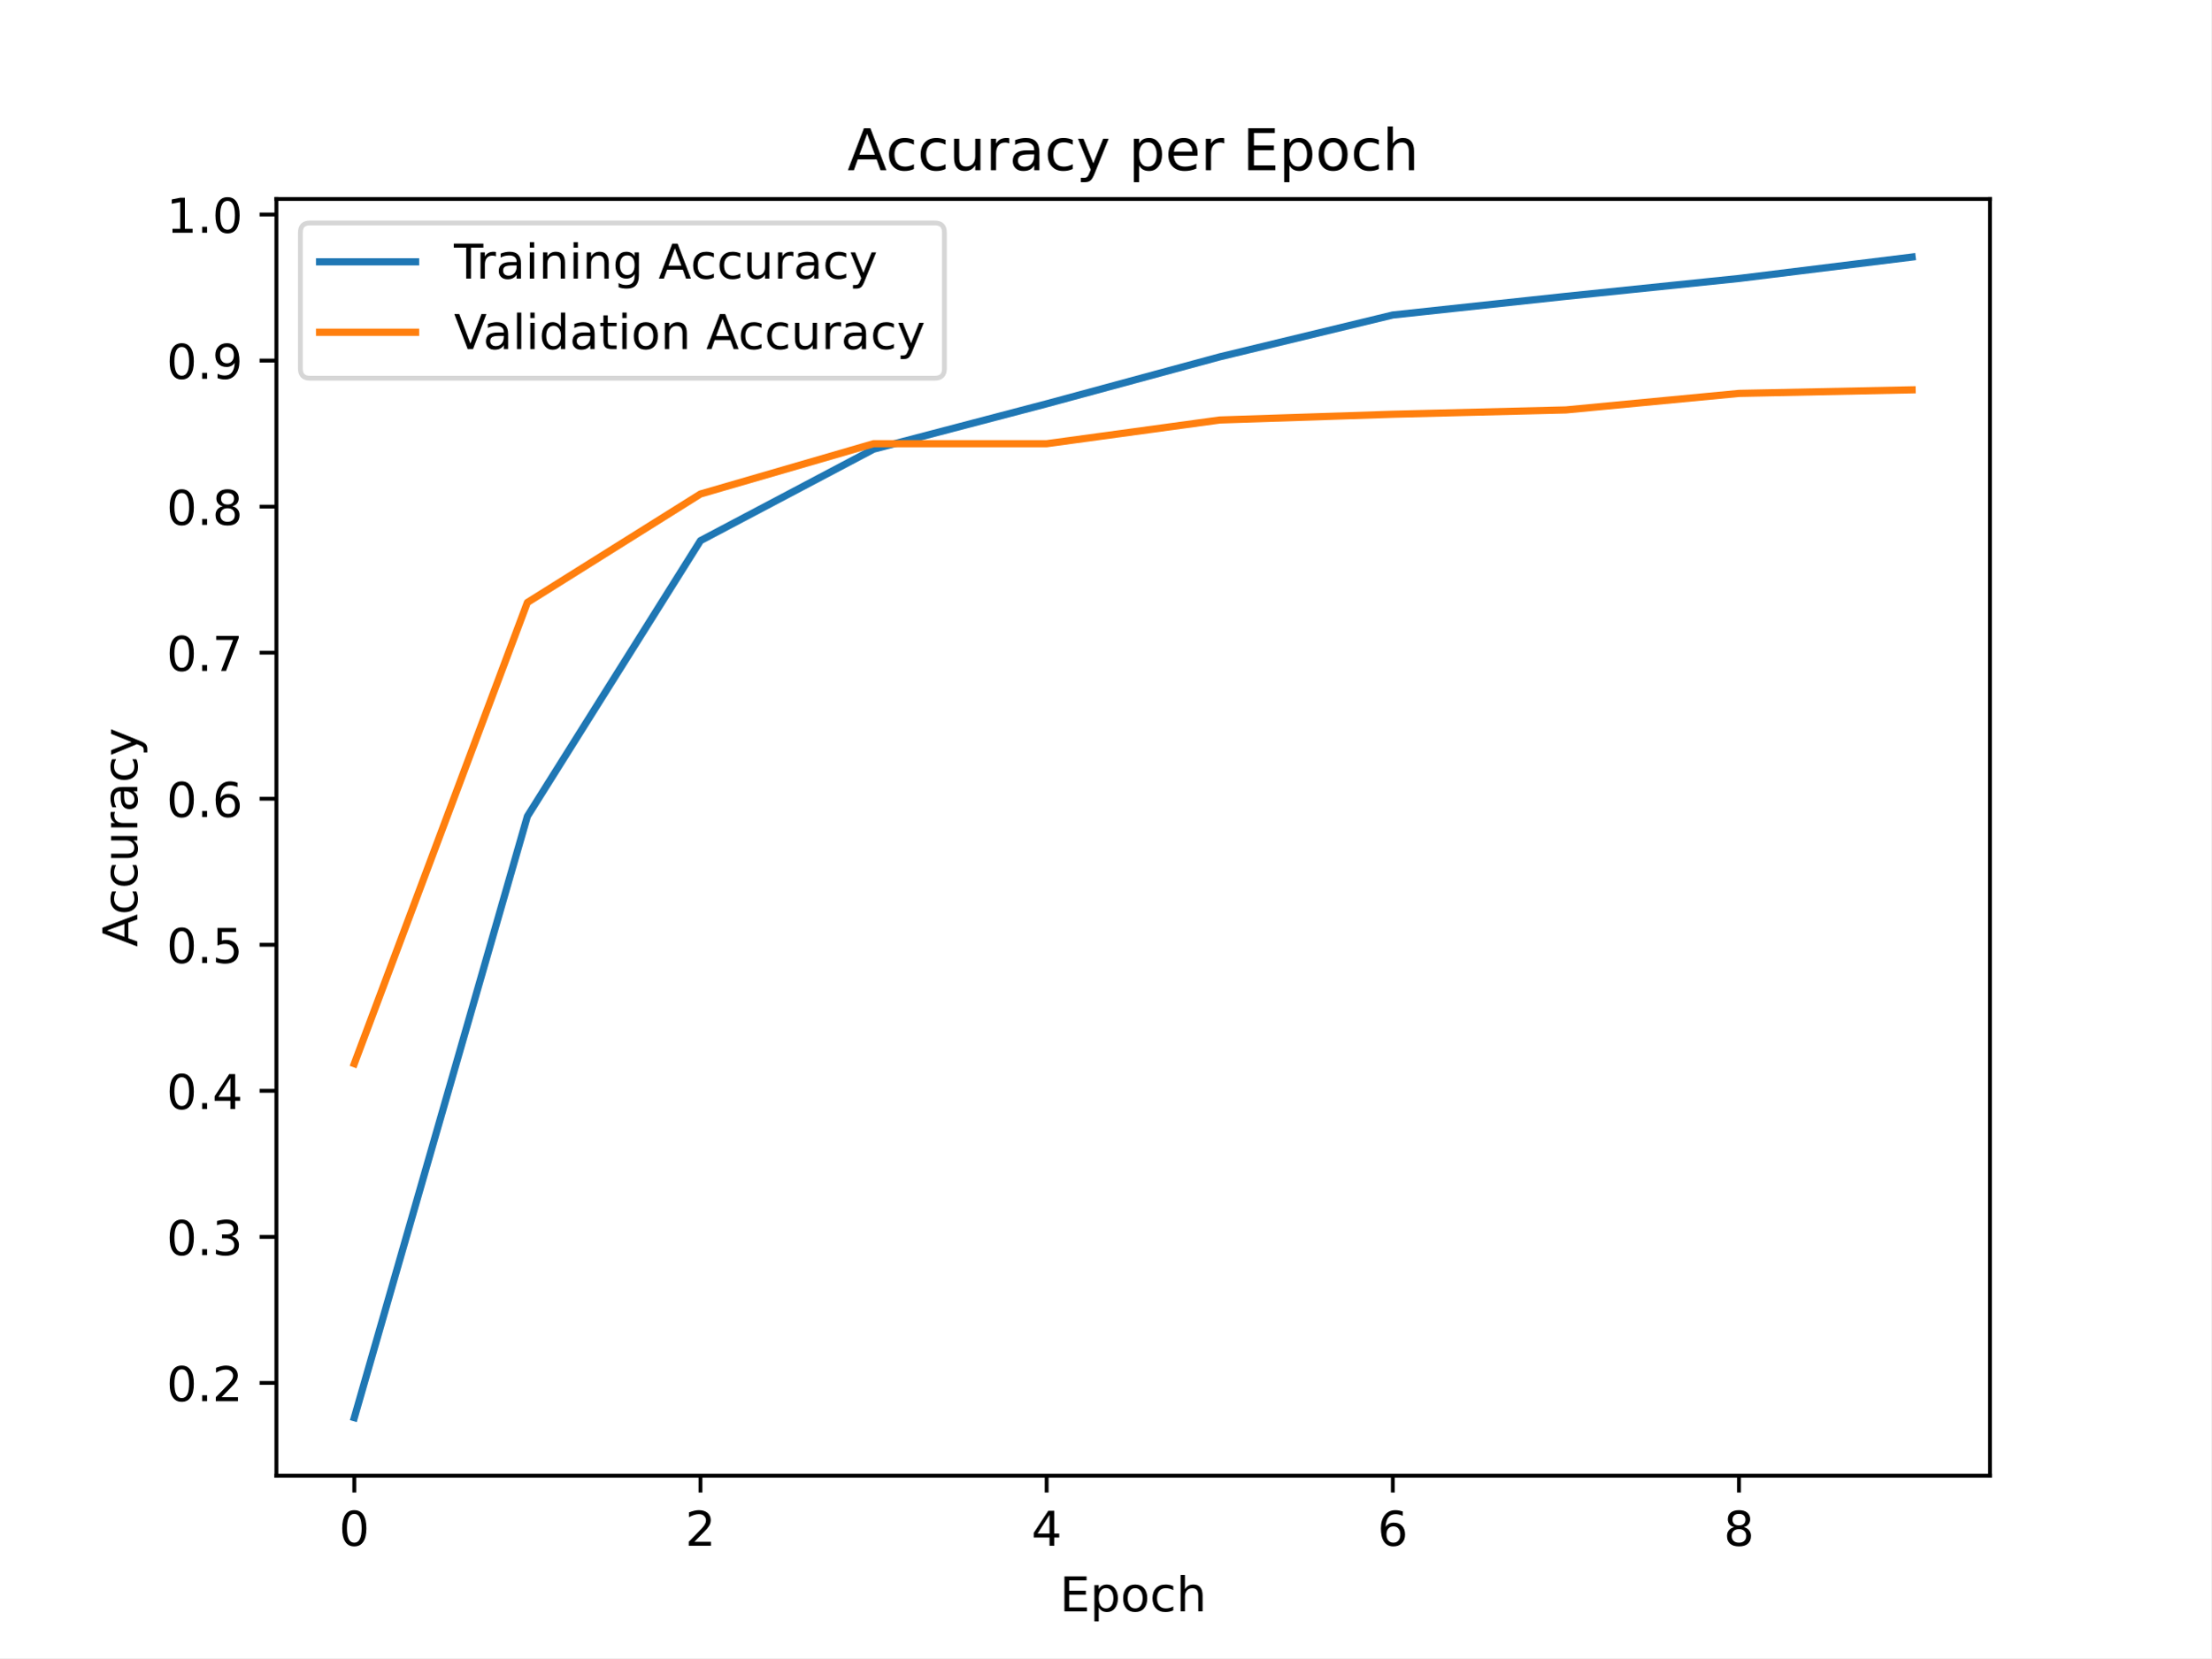
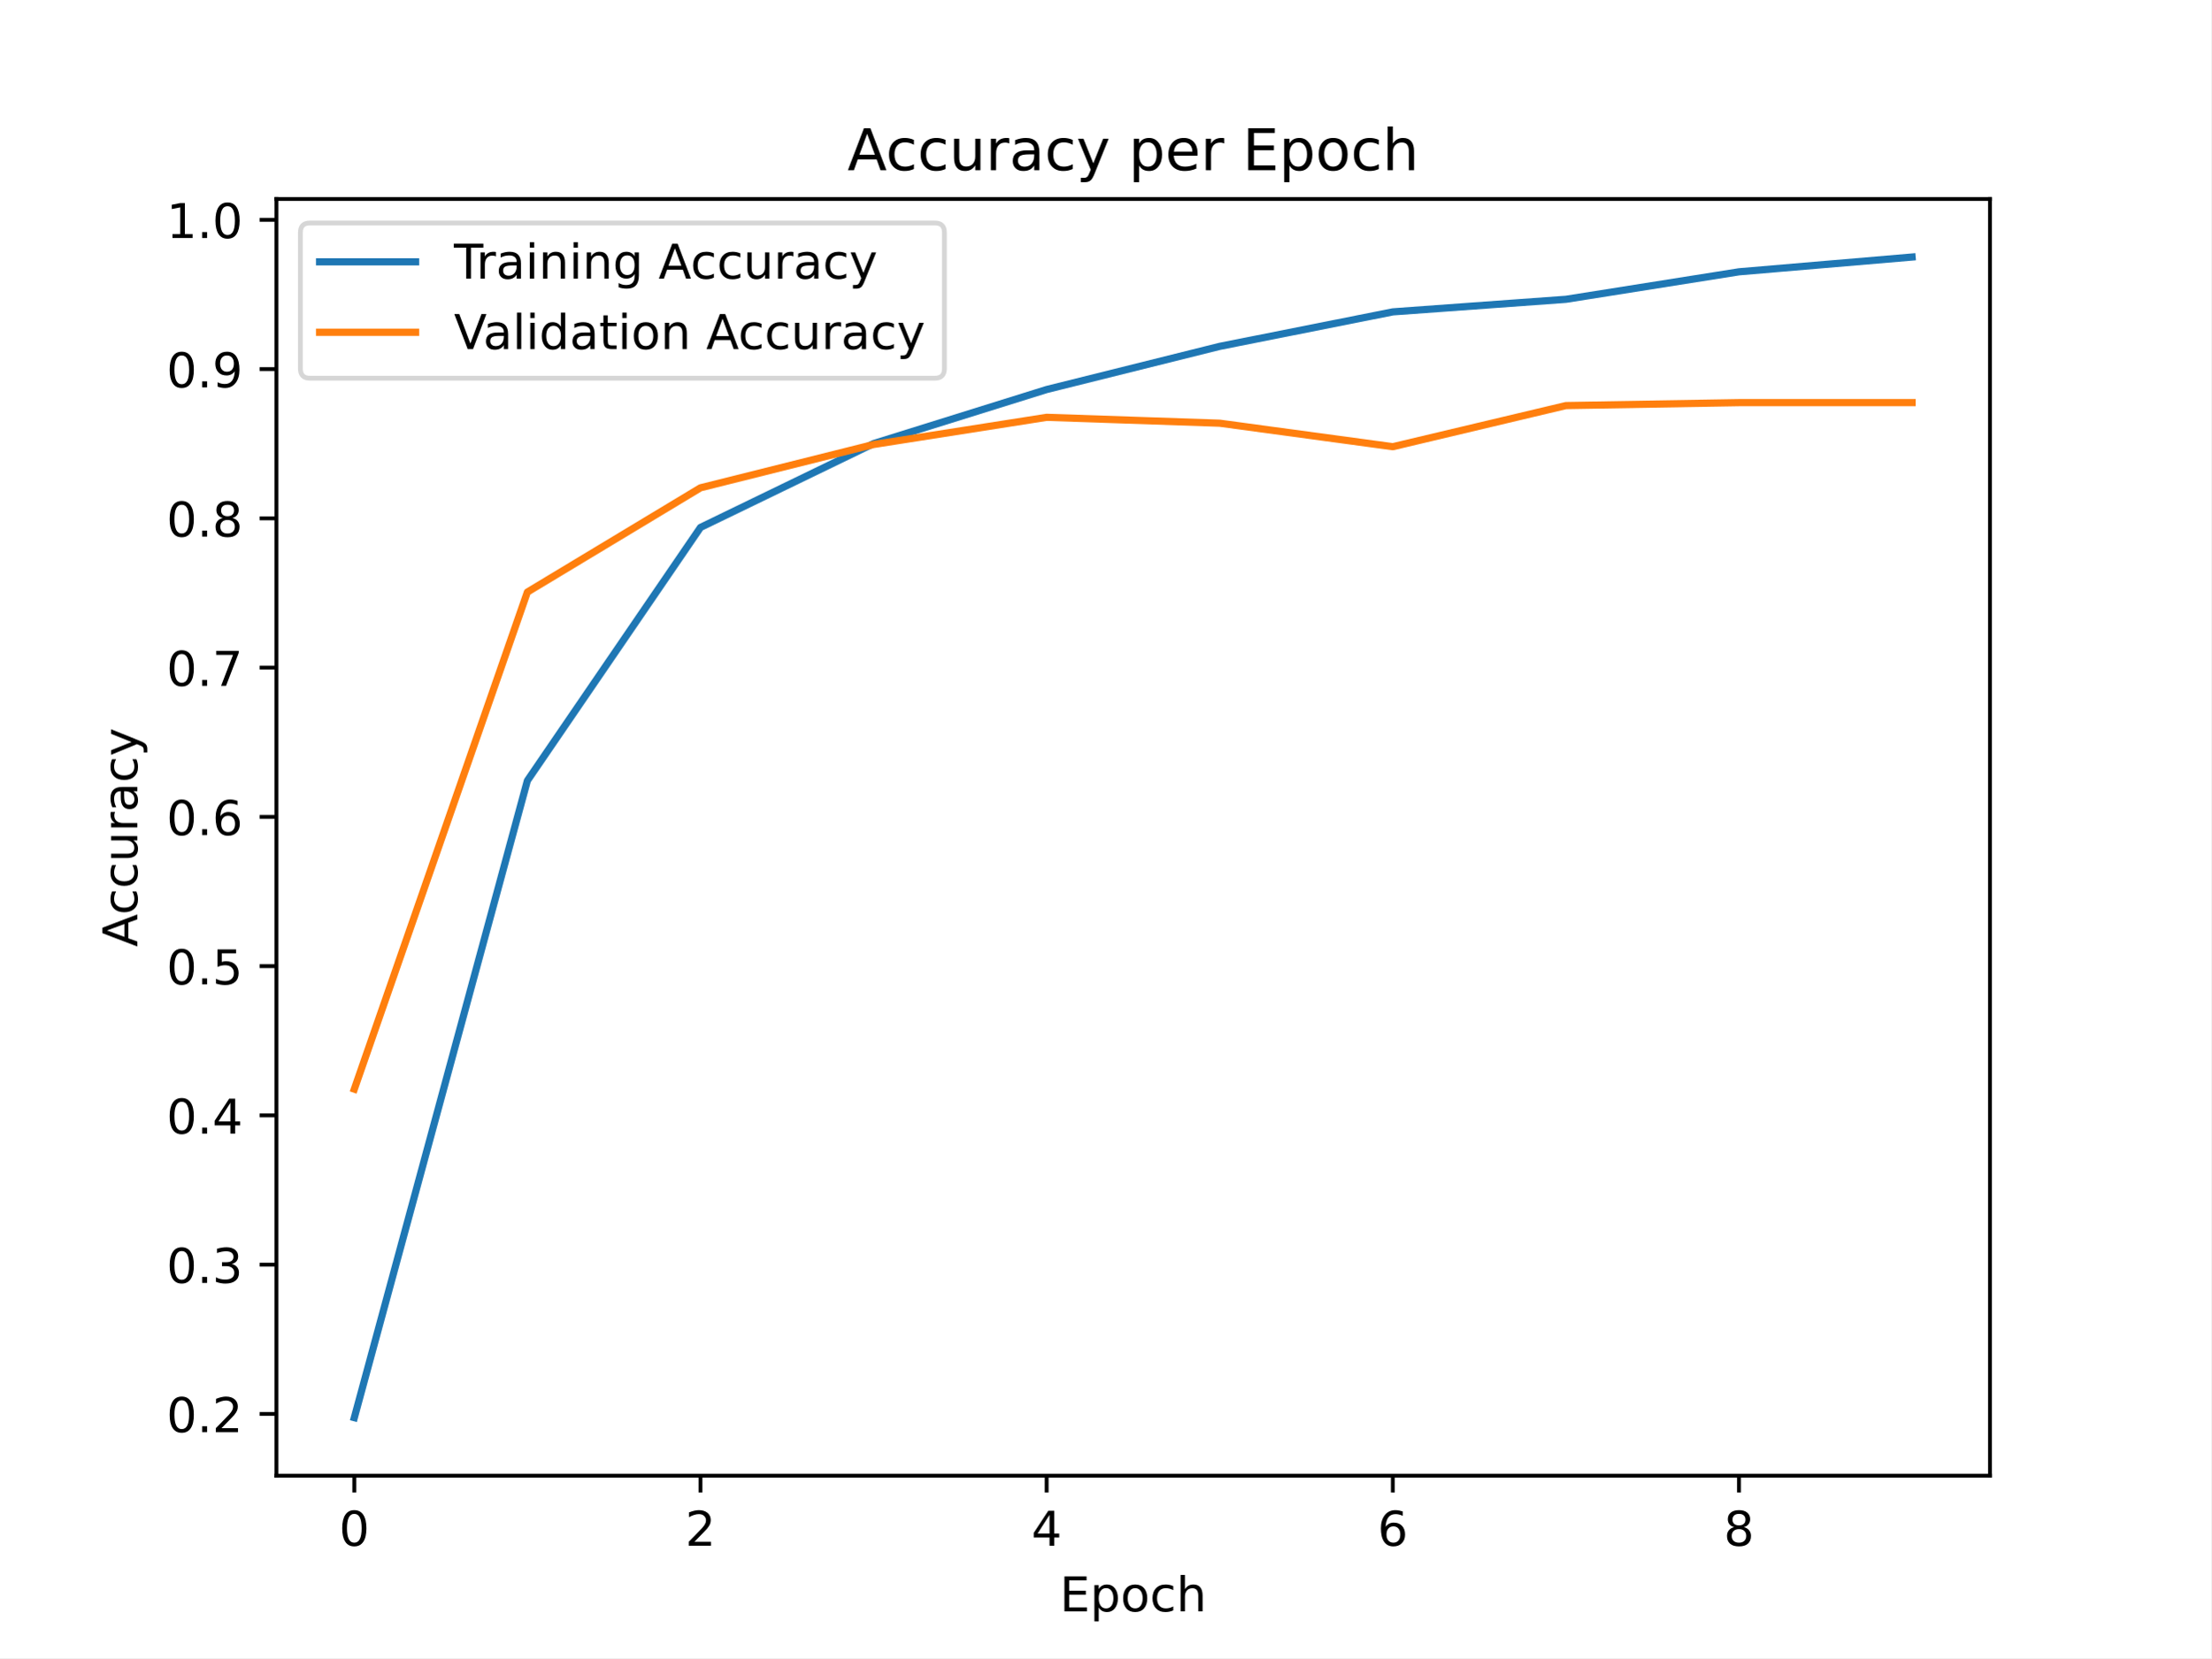
<svg xmlns="http://www.w3.org/2000/svg" xmlns:xlink="http://www.w3.org/1999/xlink" width="460.8pt" height="345.6pt" viewBox="0 0 460.8 345.6" version="1.1">
  <defs>
    <style type="text/css">*{stroke-linejoin: round; stroke-linecap: butt}</style>
  </defs>
  <g id="figure_1">
    <g id="patch_1">
      <path d="M 0 345.6  L 460.8 345.6  L 460.8 0  L 0 0  z " style="fill: #ffffff" />
    </g>
    <g id="axes_1">
      <g id="patch_2">
        <path d="M 57.6 307.584  L 414.72 307.584  L 414.72 41.472  L 57.6 41.472  z " style="fill: #ffffff" />
      </g>
      <g id="matplotlib.axis_1">
        <g id="xtick_1">
          <g id="line2d_1">
            <defs>
-               <path id="md240726497" d="M 0 0  L 0 3.5  " style="stroke: #000000; stroke-width: 0.8" />
-             </defs>
-             <g>
-               <use xlink:href="#md240726497" x="73.833" y="307.584" style="stroke: #000000; stroke-width: 0.8" />
+               <path id="ma159aab14b" d="M 0 0  L 0 3.5  " style="stroke: #000000; stroke-width: 0.8" />
+             </defs>
+             <g>
+               <use xlink:href="#ma159aab14b" x="73.833" y="307.584" style="stroke: #000000; stroke-width: 0.8" />
            </g>
          </g>
          <g id="text_1">
            <g transform="translate(70.65148 322.1824) scale(0.1 -0.1)">
              <defs>
                <path id="DejaVuSans-30" d="M 2034 4250  Q 1547 4250 1301 3770  Q 1056 3291 1056 2328  Q 1056 1369 1301 889  Q 1547 409 2034 409  Q 2525 409 2770 889  Q 3016 1369 3016 2328  Q 3016 3291 2770 3770  Q 2525 4250 2034 4250  z M 2034 4750  Q 2819 4750 3233 4129  Q 3647 3509 3647 2328  Q 3647 1150 3233 529  Q 2819 -91 2034 -91  Q 1250 -91 836 529  Q 422 1150 422 2328  Q 422 3509 836 4129  Q 1250 4750 2034 4750  z " transform="scale(0.015625)" />
              </defs>
              <use xlink:href="#DejaVuSans-30" />
            </g>
          </g>
        </g>
        <g id="xtick_2">
          <g id="line2d_2">
            <g>
-               <use xlink:href="#md240726497" x="145.978" y="307.584" style="stroke: #000000; stroke-width: 0.8" />
+               <use xlink:href="#ma159aab14b" x="145.978" y="307.584" style="stroke: #000000; stroke-width: 0.8" />
            </g>
          </g>
          <g id="text_2">
            <g transform="translate(142.7969 322.1824) scale(0.1 -0.1)">
              <defs>
                <path id="DejaVuSans-32" d="M 1228 531  L 3431 531  L 3431 0  L 469 0  L 469 531  Q 828 903 1448 1529  Q 2069 2156 2228 2338  Q 2531 2678 2651 2914  Q 2772 3150 2772 3378  Q 2772 3750 2511 3984  Q 2250 4219 1831 4219  Q 1534 4219 1204 4116  Q 875 4013 500 3803  L 500 4441  Q 881 4594 1212 4672  Q 1544 4750 1819 4750  Q 2544 4750 2975 4387  Q 3406 4025 3406 3419  Q 3406 3131 3298 2873  Q 3191 2616 2906 2266  Q 2828 2175 2409 1742  Q 1991 1309 1228 531  z " transform="scale(0.015625)" />
              </defs>
              <use xlink:href="#DejaVuSans-32" />
            </g>
          </g>
        </g>
        <g id="xtick_3">
          <g id="line2d_3">
            <g>
-               <use xlink:href="#md240726497" x="218.124" y="307.584" style="stroke: #000000; stroke-width: 0.8" />
+               <use xlink:href="#ma159aab14b" x="218.124" y="307.584" style="stroke: #000000; stroke-width: 0.8" />
            </g>
          </g>
          <g id="text_3">
            <g transform="translate(214.9424 322.1824) scale(0.1 -0.1)">
              <defs>
                <path id="DejaVuSans-34" d="M 2419 4116  L 825 1625  L 2419 1625  L 2419 4116  z M 2253 4666  L 3047 4666  L 3047 1625  L 3713 1625  L 3713 1100  L 3047 1100  L 3047 0  L 2419 0  L 2419 1100  L 313 1100  L 313 1709  L 2253 4666  z " transform="scale(0.015625)" />
              </defs>
              <use xlink:href="#DejaVuSans-34" />
            </g>
          </g>
        </g>
        <g id="xtick_4">
          <g id="line2d_4">
            <g>
-               <use xlink:href="#md240726497" x="290.269" y="307.584" style="stroke: #000000; stroke-width: 0.8" />
+               <use xlink:href="#ma159aab14b" x="290.269" y="307.584" style="stroke: #000000; stroke-width: 0.8" />
            </g>
          </g>
          <g id="text_4">
            <g transform="translate(287.0878 322.1824) scale(0.1 -0.1)">
              <defs>
                <path id="DejaVuSans-36" d="M 2113 2584  Q 1688 2584 1439 2293  Q 1191 2003 1191 1497  Q 1191 994 1439 701  Q 1688 409 2113 409  Q 2538 409 2786 701  Q 3034 994 3034 1497  Q 3034 2003 2786 2293  Q 2538 2584 2113 2584  z M 3366 4563  L 3366 3988  Q 3128 4100 2886 4159  Q 2644 4219 2406 4219  Q 1781 4219 1451 3797  Q 1122 3375 1075 2522  Q 1259 2794 1537 2939  Q 1816 3084 2150 3084  Q 2853 3084 3261 2657  Q 3669 2231 3669 1497  Q 3669 778 3244 343  Q 2819 -91 2113 -91  Q 1303 -91 875 529  Q 447 1150 447 2328  Q 447 3434 972 4092  Q 1497 4750 2381 4750  Q 2619 4750 2861 4703  Q 3103 4656 3366 4563  z " transform="scale(0.015625)" />
              </defs>
              <use xlink:href="#DejaVuSans-36" />
            </g>
          </g>
        </g>
        <g id="xtick_5">
          <g id="line2d_5">
            <g>
-               <use xlink:href="#md240726497" x="362.415" y="307.584" style="stroke: #000000; stroke-width: 0.8" />
+               <use xlink:href="#ma159aab14b" x="362.415" y="307.584" style="stroke: #000000; stroke-width: 0.8" />
            </g>
          </g>
          <g id="text_5">
            <g transform="translate(359.2333 322.1824) scale(0.1 -0.1)">
              <defs>
                <path id="DejaVuSans-38" d="M 2034 2216  Q 1584 2216 1326 1975  Q 1069 1734 1069 1313  Q 1069 891 1326 650  Q 1584 409 2034 409  Q 2484 409 2743 651  Q 3003 894 3003 1313  Q 3003 1734 2745 1975  Q 2488 2216 2034 2216  z M 1403 2484  Q 997 2584 770 2862  Q 544 3141 544 3541  Q 544 4100 942 4425  Q 1341 4750 2034 4750  Q 2731 4750 3128 4425  Q 3525 4100 3525 3541  Q 3525 3141 3298 2862  Q 3072 2584 2669 2484  Q 3125 2378 3379 2068  Q 3634 1759 3634 1313  Q 3634 634 3220 271  Q 2806 -91 2034 -91  Q 1263 -91 848 271  Q 434 634 434 1313  Q 434 1759 690 2068  Q 947 2378 1403 2484  z M 1172 3481  Q 1172 3119 1398 2916  Q 1625 2713 2034 2713  Q 2441 2713 2670 2916  Q 2900 3119 2900 3481  Q 2900 3844 2670 4047  Q 2441 4250 2034 4250  Q 1625 4250 1398 4047  Q 1172 3844 1172 3481  z " transform="scale(0.015625)" />
              </defs>
              <use xlink:href="#DejaVuSans-38" />
            </g>
          </g>
        </g>
        <g id="text_6">
          <g transform="translate(220.8491 335.8606) scale(0.1 -0.1)">
            <defs>
              <path id="DejaVuSans-45" d="M 628 4666  L 3578 4666  L 3578 4134  L 1259 4134  L 1259 2753  L 3481 2753  L 3481 2222  L 1259 2222  L 1259 531  L 3634 531  L 3634 0  L 628 0  L 628 4666  z " transform="scale(0.015625)" />
              <path id="DejaVuSans-70" d="M 1159 525  L 1159 -1331  L 581 -1331  L 581 3500  L 1159 3500  L 1159 2969  Q 1341 3281 1617 3432  Q 1894 3584 2278 3584  Q 2916 3584 3314 3078  Q 3713 2572 3713 1747  Q 3713 922 3314 415  Q 2916 -91 2278 -91  Q 1894 -91 1617 61  Q 1341 213 1159 525  z M 3116 1747  Q 3116 2381 2855 2742  Q 2594 3103 2138 3103  Q 1681 3103 1420 2742  Q 1159 2381 1159 1747  Q 1159 1113 1420 752  Q 1681 391 2138 391  Q 2594 391 2855 752  Q 3116 1113 3116 1747  z " transform="scale(0.015625)" />
              <path id="DejaVuSans-6f" d="M 1959 3097  Q 1497 3097 1228 2736  Q 959 2375 959 1747  Q 959 1119 1226 758  Q 1494 397 1959 397  Q 2419 397 2687 759  Q 2956 1122 2956 1747  Q 2956 2369 2687 2733  Q 2419 3097 1959 3097  z M 1959 3584  Q 2709 3584 3137 3096  Q 3566 2609 3566 1747  Q 3566 888 3137 398  Q 2709 -91 1959 -91  Q 1206 -91 779 398  Q 353 888 353 1747  Q 353 2609 779 3096  Q 1206 3584 1959 3584  z " transform="scale(0.015625)" />
              <path id="DejaVuSans-63" d="M 3122 3366  L 3122 2828  Q 2878 2963 2633 3030  Q 2388 3097 2138 3097  Q 1578 3097 1268 2742  Q 959 2388 959 1747  Q 959 1106 1268 751  Q 1578 397 2138 397  Q 2388 397 2633 464  Q 2878 531 3122 666  L 3122 134  Q 2881 22 2623 -34  Q 2366 -91 2075 -91  Q 1284 -91 818 406  Q 353 903 353 1747  Q 353 2603 823 3093  Q 1294 3584 2113 3584  Q 2378 3584 2631 3529  Q 2884 3475 3122 3366  z " transform="scale(0.015625)" />
              <path id="DejaVuSans-68" d="M 3513 2113  L 3513 0  L 2938 0  L 2938 2094  Q 2938 2591 2744 2837  Q 2550 3084 2163 3084  Q 1697 3084 1428 2787  Q 1159 2491 1159 1978  L 1159 0  L 581 0  L 581 4863  L 1159 4863  L 1159 2956  Q 1366 3272 1645 3428  Q 1925 3584 2291 3584  Q 2894 3584 3203 3211  Q 3513 2838 3513 2113  z " transform="scale(0.015625)" />
            </defs>
            <use xlink:href="#DejaVuSans-45" />
            <use xlink:href="#DejaVuSans-70" x="63.184" />
            <use xlink:href="#DejaVuSans-6f" x="126.66" />
            <use xlink:href="#DejaVuSans-63" x="187.842" />
            <use xlink:href="#DejaVuSans-68" x="242.822" />
          </g>
        </g>
      </g>
      <g id="matplotlib.axis_2">
        <g id="ytick_1">
          <g id="line2d_6">
            <defs>
-               <path id="m7736d02624" d="M 0 0  L -3.5 0  " style="stroke: #000000; stroke-width: 0.8" />
-             </defs>
-             <g>
-               <use xlink:href="#m7736d02624" x="57.6" y="288.249" style="stroke: #000000; stroke-width: 0.8" />
+               <path id="m015a49ef81" d="M 0 0  L -3.5 0  " style="stroke: #000000; stroke-width: 0.8" />
+             </defs>
+             <g>
+               <use xlink:href="#m015a49ef81" x="57.6" y="294.71" style="stroke: #000000; stroke-width: 0.8" />
            </g>
          </g>
          <g id="text_7">
-             <g transform="translate(34.69687 292.0481) scale(0.1 -0.1)">
+             <g transform="translate(34.69687 298.509) scale(0.1 -0.1)">
              <defs>
                <path id="DejaVuSans-2e" d="M 684 794  L 1344 794  L 1344 0  L 684 0  L 684 794  z " transform="scale(0.015625)" />
              </defs>
              <use xlink:href="#DejaVuSans-30" />
              <use xlink:href="#DejaVuSans-2e" x="63.623" />
              <use xlink:href="#DejaVuSans-32" x="95.41" />
            </g>
          </g>
        </g>
        <g id="ytick_2">
          <g id="line2d_7">
            <g>
-               <use xlink:href="#m7736d02624" x="57.6" y="257.807" style="stroke: #000000; stroke-width: 0.8" />
+               <use xlink:href="#m015a49ef81" x="57.6" y="263.598" style="stroke: #000000; stroke-width: 0.8" />
            </g>
          </g>
          <g id="text_8">
-             <g transform="translate(34.69687 261.6059) scale(0.1 -0.1)">
+             <g transform="translate(34.69687 267.3969) scale(0.1 -0.1)">
              <defs>
                <path id="DejaVuSans-33" d="M 2597 2516  Q 3050 2419 3304 2112  Q 3559 1806 3559 1356  Q 3559 666 3084 287  Q 2609 -91 1734 -91  Q 1441 -91 1130 -33  Q 819 25 488 141  L 488 750  Q 750 597 1062 519  Q 1375 441 1716 441  Q 2309 441 2620 675  Q 2931 909 2931 1356  Q 2931 1769 2642 2001  Q 2353 2234 1838 2234  L 1294 2234  L 1294 2753  L 1863 2753  Q 2328 2753 2575 2939  Q 2822 3125 2822 3475  Q 2822 3834 2567 4026  Q 2313 4219 1838 4219  Q 1578 4219 1281 4162  Q 984 4106 628 3988  L 628 4550  Q 988 4650 1302 4700  Q 1616 4750 1894 4750  Q 2613 4750 3031 4423  Q 3450 4097 3450 3541  Q 3450 3153 3228 2886  Q 3006 2619 2597 2516  z " transform="scale(0.015625)" />
              </defs>
              <use xlink:href="#DejaVuSans-30" />
              <use xlink:href="#DejaVuSans-2e" x="63.623" />
              <use xlink:href="#DejaVuSans-33" x="95.41" />
            </g>
          </g>
        </g>
        <g id="ytick_3">
          <g id="line2d_8">
            <g>
-               <use xlink:href="#m7736d02624" x="57.6" y="227.364" style="stroke: #000000; stroke-width: 0.8" />
+               <use xlink:href="#m015a49ef81" x="57.6" y="232.486" style="stroke: #000000; stroke-width: 0.8" />
            </g>
          </g>
          <g id="text_9">
-             <g transform="translate(34.69687 231.1636) scale(0.1 -0.1)">
+             <g transform="translate(34.69687 236.2848) scale(0.1 -0.1)">
              <use xlink:href="#DejaVuSans-30" />
              <use xlink:href="#DejaVuSans-2e" x="63.623" />
              <use xlink:href="#DejaVuSans-34" x="95.41" />
            </g>
          </g>
        </g>
        <g id="ytick_4">
          <g id="line2d_9">
            <g>
-               <use xlink:href="#m7736d02624" x="57.6" y="196.922" style="stroke: #000000; stroke-width: 0.8" />
+               <use xlink:href="#m015a49ef81" x="57.6" y="201.373" style="stroke: #000000; stroke-width: 0.8" />
            </g>
          </g>
          <g id="text_10">
-             <g transform="translate(34.69687 200.7213) scale(0.1 -0.1)">
+             <g transform="translate(34.69687 205.1727) scale(0.1 -0.1)">
              <defs>
                <path id="DejaVuSans-35" d="M 691 4666  L 3169 4666  L 3169 4134  L 1269 4134  L 1269 2991  Q 1406 3038 1543 3061  Q 1681 3084 1819 3084  Q 2600 3084 3056 2656  Q 3513 2228 3513 1497  Q 3513 744 3044 326  Q 2575 -91 1722 -91  Q 1428 -91 1123 -41  Q 819 9 494 109  L 494 744  Q 775 591 1075 516  Q 1375 441 1709 441  Q 2250 441 2565 725  Q 2881 1009 2881 1497  Q 2881 1984 2565 2268  Q 2250 2553 1709 2553  Q 1456 2553 1204 2497  Q 953 2441 691 2322  L 691 4666  z " transform="scale(0.015625)" />
              </defs>
              <use xlink:href="#DejaVuSans-30" />
              <use xlink:href="#DejaVuSans-2e" x="63.623" />
              <use xlink:href="#DejaVuSans-35" x="95.41" />
            </g>
          </g>
        </g>
        <g id="ytick_5">
          <g id="line2d_10">
            <g>
-               <use xlink:href="#m7736d02624" x="57.6" y="166.48" style="stroke: #000000; stroke-width: 0.8" />
+               <use xlink:href="#m015a49ef81" x="57.6" y="170.261" style="stroke: #000000; stroke-width: 0.8" />
            </g>
          </g>
          <g id="text_11">
-             <g transform="translate(34.69687 170.2791) scale(0.1 -0.1)">
+             <g transform="translate(34.69687 174.0606) scale(0.1 -0.1)">
              <use xlink:href="#DejaVuSans-30" />
              <use xlink:href="#DejaVuSans-2e" x="63.623" />
              <use xlink:href="#DejaVuSans-36" x="95.41" />
            </g>
          </g>
        </g>
        <g id="ytick_6">
          <g id="line2d_11">
            <g>
-               <use xlink:href="#m7736d02624" x="57.6" y="136.038" style="stroke: #000000; stroke-width: 0.8" />
+               <use xlink:href="#m015a49ef81" x="57.6" y="139.149" style="stroke: #000000; stroke-width: 0.8" />
            </g>
          </g>
          <g id="text_12">
-             <g transform="translate(34.69687 139.8368) scale(0.1 -0.1)">
+             <g transform="translate(34.69687 142.9485) scale(0.1 -0.1)">
              <defs>
                <path id="DejaVuSans-37" d="M 525 4666  L 3525 4666  L 3525 4397  L 1831 0  L 1172 0  L 2766 4134  L 525 4134  L 525 4666  z " transform="scale(0.015625)" />
              </defs>
              <use xlink:href="#DejaVuSans-30" />
              <use xlink:href="#DejaVuSans-2e" x="63.623" />
              <use xlink:href="#DejaVuSans-37" x="95.41" />
            </g>
          </g>
        </g>
        <g id="ytick_7">
          <g id="line2d_12">
            <g>
-               <use xlink:href="#m7736d02624" x="57.6" y="105.595" style="stroke: #000000; stroke-width: 0.8" />
+               <use xlink:href="#m015a49ef81" x="57.6" y="108.037" style="stroke: #000000; stroke-width: 0.8" />
            </g>
          </g>
          <g id="text_13">
-             <g transform="translate(34.69687 109.3946) scale(0.1 -0.1)">
+             <g transform="translate(34.69687 111.8364) scale(0.1 -0.1)">
              <use xlink:href="#DejaVuSans-30" />
              <use xlink:href="#DejaVuSans-2e" x="63.623" />
              <use xlink:href="#DejaVuSans-38" x="95.41" />
            </g>
          </g>
        </g>
        <g id="ytick_8">
          <g id="line2d_13">
            <g>
-               <use xlink:href="#m7736d02624" x="57.6" y="75.153" style="stroke: #000000; stroke-width: 0.8" />
+               <use xlink:href="#m015a49ef81" x="57.6" y="76.925" style="stroke: #000000; stroke-width: 0.8" />
            </g>
          </g>
          <g id="text_14">
-             <g transform="translate(34.69687 78.9523) scale(0.1 -0.1)">
+             <g transform="translate(34.69687 80.72427) scale(0.1 -0.1)">
              <defs>
                <path id="DejaVuSans-39" d="M 703 97  L 703 672  Q 941 559 1184 500  Q 1428 441 1663 441  Q 2288 441 2617 861  Q 2947 1281 2994 2138  Q 2813 1869 2534 1725  Q 2256 1581 1919 1581  Q 1219 1581 811 2004  Q 403 2428 403 3163  Q 403 3881 828 4315  Q 1253 4750 1959 4750  Q 2769 4750 3195 4129  Q 3622 3509 3622 2328  Q 3622 1225 3098 567  Q 2575 -91 1691 -91  Q 1453 -91 1209 -44  Q 966 3 703 97  z M 1959 2075  Q 2384 2075 2632 2365  Q 2881 2656 2881 3163  Q 2881 3666 2632 3958  Q 2384 4250 1959 4250  Q 1534 4250 1286 3958  Q 1038 3666 1038 3163  Q 1038 2656 1286 2365  Q 1534 2075 1959 2075  z " transform="scale(0.015625)" />
              </defs>
              <use xlink:href="#DejaVuSans-30" />
              <use xlink:href="#DejaVuSans-2e" x="63.623" />
              <use xlink:href="#DejaVuSans-39" x="95.41" />
            </g>
          </g>
        </g>
        <g id="ytick_9">
          <g id="line2d_14">
            <g>
-               <use xlink:href="#m7736d02624" x="57.6" y="44.711" style="stroke: #000000; stroke-width: 0.8" />
+               <use xlink:href="#m015a49ef81" x="57.6" y="45.813" style="stroke: #000000; stroke-width: 0.8" />
            </g>
          </g>
          <g id="text_15">
-             <g transform="translate(34.69687 48.51004) scale(0.1 -0.1)">
+             <g transform="translate(34.69687 49.61216) scale(0.1 -0.1)">
              <defs>
                <path id="DejaVuSans-31" d="M 794 531  L 1825 531  L 1825 4091  L 703 3866  L 703 4441  L 1819 4666  L 2450 4666  L 2450 531  L 3481 531  L 3481 0  L 794 0  L 794 531  z " transform="scale(0.015625)" />
              </defs>
              <use xlink:href="#DejaVuSans-31" />
              <use xlink:href="#DejaVuSans-2e" x="63.623" />
              <use xlink:href="#DejaVuSans-30" x="95.41" />
            </g>
          </g>
        </g>
        <g id="text_16">
          <g transform="translate(28.61719 197.3561) rotate(-90) scale(0.1 -0.1)">
            <defs>
              <path id="DejaVuSans-41" d="M 2188 4044  L 1331 1722  L 3047 1722  L 2188 4044  z M 1831 4666  L 2547 4666  L 4325 0  L 3669 0  L 3244 1197  L 1141 1197  L 716 0  L 50 0  L 1831 4666  z " transform="scale(0.015625)" />
              <path id="DejaVuSans-75" d="M 544 1381  L 544 3500  L 1119 3500  L 1119 1403  Q 1119 906 1312 657  Q 1506 409 1894 409  Q 2359 409 2629 706  Q 2900 1003 2900 1516  L 2900 3500  L 3475 3500  L 3475 0  L 2900 0  L 2900 538  Q 2691 219 2414 64  Q 2138 -91 1772 -91  Q 1169 -91 856 284  Q 544 659 544 1381  z M 1991 3584  L 1991 3584  z " transform="scale(0.015625)" />
              <path id="DejaVuSans-72" d="M 2631 2963  Q 2534 3019 2420 3045  Q 2306 3072 2169 3072  Q 1681 3072 1420 2755  Q 1159 2438 1159 1844  L 1159 0  L 581 0  L 581 3500  L 1159 3500  L 1159 2956  Q 1341 3275 1631 3429  Q 1922 3584 2338 3584  Q 2397 3584 2469 3576  Q 2541 3569 2628 3553  L 2631 2963  z " transform="scale(0.015625)" />
              <path id="DejaVuSans-61" d="M 2194 1759  Q 1497 1759 1228 1600  Q 959 1441 959 1056  Q 959 750 1161 570  Q 1363 391 1709 391  Q 2188 391 2477 730  Q 2766 1069 2766 1631  L 2766 1759  L 2194 1759  z M 3341 1997  L 3341 0  L 2766 0  L 2766 531  Q 2569 213 2275 61  Q 1981 -91 1556 -91  Q 1019 -91 701 211  Q 384 513 384 1019  Q 384 1609 779 1909  Q 1175 2209 1959 2209  L 2766 2209  L 2766 2266  Q 2766 2663 2505 2880  Q 2244 3097 1772 3097  Q 1472 3097 1187 3025  Q 903 2953 641 2809  L 641 3341  Q 956 3463 1253 3523  Q 1550 3584 1831 3584  Q 2591 3584 2966 3190  Q 3341 2797 3341 1997  z " transform="scale(0.015625)" />
              <path id="DejaVuSans-79" d="M 2059 -325  Q 1816 -950 1584 -1140  Q 1353 -1331 966 -1331  L 506 -1331  L 506 -850  L 844 -850  Q 1081 -850 1212 -737  Q 1344 -625 1503 -206  L 1606 56  L 191 3500  L 800 3500  L 1894 763  L 2988 3500  L 3597 3500  L 2059 -325  z " transform="scale(0.015625)" />
            </defs>
            <use xlink:href="#DejaVuSans-41" />
            <use xlink:href="#DejaVuSans-63" x="66.658" />
            <use xlink:href="#DejaVuSans-63" x="121.639" />
            <use xlink:href="#DejaVuSans-75" x="176.619" />
            <use xlink:href="#DejaVuSans-72" x="239.998" />
            <use xlink:href="#DejaVuSans-61" x="281.111" />
            <use xlink:href="#DejaVuSans-63" x="342.391" />
            <use xlink:href="#DejaVuSans-79" x="397.371" />
          </g>
        </g>
      </g>
      <g id="line2d_15">
-         <path d="M 73.833 295.488  L 109.905 170.139  L 145.978 112.686  L 182.051 93.624  L 218.124 84.158  L 254.196 74.376  L 290.269 65.651  L 326.342 61.764  L 362.415 58.036  L 398.487 53.568  " clip-path="url(#p708a3c56d4)" style="fill: none; stroke: #1f77b4; stroke-width: 1.5; stroke-linecap: square" />
+         <path d="M 73.833 295.488  L 109.905 162.706  L 145.978 109.934  L 182.051 92.451  L 218.124 81.184  L 254.196 72.186  L 290.269 64.998  L 326.342 62.377  L 362.415 56.648  L 398.487 53.568  " clip-path="url(#pe504318b59)" style="fill: none; stroke: #1f77b4; stroke-width: 1.5; stroke-linecap: square" />
      </g>
      <g id="line2d_16">
-         <path d="M 73.833 221.704  L 109.905 125.571  L 145.978 102.96  L 182.051 92.478  L 218.124 92.478  L 254.196 87.537  L 290.269 86.339  L 326.342 85.44  L 362.415 81.996  L 398.487 81.248  " clip-path="url(#p708a3c56d4)" style="fill: none; stroke: #ff7f0e; stroke-width: 1.5; stroke-linecap: square" />
+         <path d="M 73.833 227.007  L 109.905 123.402  L 145.978 101.671  L 182.051 92.642  L 218.124 86.979  L 254.196 88.204  L 290.269 93.101  L 326.342 84.531  L 362.415 83.919  L 398.487 83.919  " clip-path="url(#pe504318b59)" style="fill: none; stroke: #ff7f0e; stroke-width: 1.5; stroke-linecap: square" />
      </g>
      <g id="patch_3">
        <path d="M 57.6 307.584  L 57.6 41.472  " style="fill: none; stroke: #000000; stroke-width: 0.8; stroke-linejoin: miter; stroke-linecap: square" />
      </g>
      <g id="patch_4">
        <path d="M 414.72 307.584  L 414.72 41.472  " style="fill: none; stroke: #000000; stroke-width: 0.8; stroke-linejoin: miter; stroke-linecap: square" />
      </g>
      <g id="patch_5">
        <path d="M 57.6 307.584  L 414.72 307.584  " style="fill: none; stroke: #000000; stroke-width: 0.8; stroke-linejoin: miter; stroke-linecap: square" />
      </g>
      <g id="patch_6">
        <path d="M 57.6 41.472  L 414.72 41.472  " style="fill: none; stroke: #000000; stroke-width: 0.8; stroke-linejoin: miter; stroke-linecap: square" />
      </g>
      <g id="text_17">
        <g transform="translate(176.6119 35.472) scale(0.12 -0.12)">
          <defs>
            <path id="DejaVuSans-20" transform="scale(0.015625)" />
            <path id="DejaVuSans-65" d="M 3597 1894  L 3597 1613  L 953 1613  Q 991 1019 1311 708  Q 1631 397 2203 397  Q 2534 397 2845 478  Q 3156 559 3463 722  L 3463 178  Q 3153 47 2828 -22  Q 2503 -91 2169 -91  Q 1331 -91 842 396  Q 353 884 353 1716  Q 353 2575 817 3079  Q 1281 3584 2069 3584  Q 2775 3584 3186 3129  Q 3597 2675 3597 1894  z M 3022 2063  Q 3016 2534 2758 2815  Q 2500 3097 2075 3097  Q 1594 3097 1305 2825  Q 1016 2553 972 2059  L 3022 2063  z " transform="scale(0.015625)" />
          </defs>
          <use xlink:href="#DejaVuSans-41" />
          <use xlink:href="#DejaVuSans-63" x="66.658" />
          <use xlink:href="#DejaVuSans-63" x="121.639" />
          <use xlink:href="#DejaVuSans-75" x="176.619" />
          <use xlink:href="#DejaVuSans-72" x="239.998" />
          <use xlink:href="#DejaVuSans-61" x="281.111" />
          <use xlink:href="#DejaVuSans-63" x="342.391" />
          <use xlink:href="#DejaVuSans-79" x="397.371" />
          <use xlink:href="#DejaVuSans-20" x="456.551" />
          <use xlink:href="#DejaVuSans-70" x="488.338" />
          <use xlink:href="#DejaVuSans-65" x="551.814" />
          <use xlink:href="#DejaVuSans-72" x="613.338" />
          <use xlink:href="#DejaVuSans-20" x="654.451" />
          <use xlink:href="#DejaVuSans-45" x="686.238" />
          <use xlink:href="#DejaVuSans-70" x="749.422" />
          <use xlink:href="#DejaVuSans-6f" x="812.898" />
          <use xlink:href="#DejaVuSans-63" x="874.08" />
          <use xlink:href="#DejaVuSans-68" x="929.061" />
        </g>
      </g>
      <g id="legend_1">
        <g id="patch_7">
          <path d="M 64.6 78.828  L 194.816 78.828  Q 196.816 78.828 196.816 76.828  L 196.816 48.472  Q 196.816 46.472 194.816 46.472  L 64.6 46.472  Q 62.6 46.472 62.6 48.472  L 62.6 76.828  Q 62.6 78.828 64.6 78.828  z " style="fill: #ffffff; opacity: 0.8; stroke: #cccccc; stroke-linejoin: miter" />
        </g>
        <g id="line2d_17">
          <path d="M 66.6 54.57  L 76.6 54.57  L 86.6 54.57  " style="fill: none; stroke: #1f77b4; stroke-width: 1.5; stroke-linecap: square" />
        </g>
        <g id="text_18">
          <g transform="translate(94.6 58.07044) scale(0.1 -0.1)">
            <defs>
              <path id="DejaVuSans-54" d="M -19 4666  L 3928 4666  L 3928 4134  L 2272 4134  L 2272 0  L 1638 0  L 1638 4134  L -19 4134  L -19 4666  z " transform="scale(0.015625)" />
              <path id="DejaVuSans-69" d="M 603 3500  L 1178 3500  L 1178 0  L 603 0  L 603 3500  z M 603 4863  L 1178 4863  L 1178 4134  L 603 4134  L 603 4863  z " transform="scale(0.015625)" />
              <path id="DejaVuSans-6e" d="M 3513 2113  L 3513 0  L 2938 0  L 2938 2094  Q 2938 2591 2744 2837  Q 2550 3084 2163 3084  Q 1697 3084 1428 2787  Q 1159 2491 1159 1978  L 1159 0  L 581 0  L 581 3500  L 1159 3500  L 1159 2956  Q 1366 3272 1645 3428  Q 1925 3584 2291 3584  Q 2894 3584 3203 3211  Q 3513 2838 3513 2113  z " transform="scale(0.015625)" />
              <path id="DejaVuSans-67" d="M 2906 1791  Q 2906 2416 2648 2759  Q 2391 3103 1925 3103  Q 1463 3103 1205 2759  Q 947 2416 947 1791  Q 947 1169 1205 825  Q 1463 481 1925 481  Q 2391 481 2648 825  Q 2906 1169 2906 1791  z M 3481 434  Q 3481 -459 3084 -895  Q 2688 -1331 1869 -1331  Q 1566 -1331 1297 -1286  Q 1028 -1241 775 -1147  L 775 -588  Q 1028 -725 1275 -790  Q 1522 -856 1778 -856  Q 2344 -856 2625 -561  Q 2906 -266 2906 331  L 2906 616  Q 2728 306 2450 153  Q 2172 0 1784 0  Q 1141 0 747 490  Q 353 981 353 1791  Q 353 2603 747 3093  Q 1141 3584 1784 3584  Q 2172 3584 2450 3431  Q 2728 3278 2906 2969  L 2906 3500  L 3481 3500  L 3481 434  z " transform="scale(0.015625)" />
            </defs>
            <use xlink:href="#DejaVuSans-54" />
            <use xlink:href="#DejaVuSans-72" x="46.334" />
            <use xlink:href="#DejaVuSans-61" x="87.447" />
            <use xlink:href="#DejaVuSans-69" x="148.727" />
            <use xlink:href="#DejaVuSans-6e" x="176.51" />
            <use xlink:href="#DejaVuSans-69" x="239.889" />
            <use xlink:href="#DejaVuSans-6e" x="267.672" />
            <use xlink:href="#DejaVuSans-67" x="331.051" />
            <use xlink:href="#DejaVuSans-20" x="394.527" />
            <use xlink:href="#DejaVuSans-41" x="426.314" />
            <use xlink:href="#DejaVuSans-63" x="492.973" />
            <use xlink:href="#DejaVuSans-63" x="547.953" />
            <use xlink:href="#DejaVuSans-75" x="602.934" />
            <use xlink:href="#DejaVuSans-72" x="666.312" />
            <use xlink:href="#DejaVuSans-61" x="707.426" />
            <use xlink:href="#DejaVuSans-63" x="768.705" />
            <use xlink:href="#DejaVuSans-79" x="823.686" />
          </g>
        </g>
        <g id="line2d_18">
          <path d="M 66.6 69.249  L 76.6 69.249  L 86.6 69.249  " style="fill: none; stroke: #ff7f0e; stroke-width: 1.5; stroke-linecap: square" />
        </g>
        <g id="text_19">
          <g transform="translate(94.6 72.74856) scale(0.1 -0.1)">
            <defs>
              <path id="DejaVuSans-56" d="M 1831 0  L 50 4666  L 709 4666  L 2188 738  L 3669 4666  L 4325 4666  L 2547 0  L 1831 0  z " transform="scale(0.015625)" />
              <path id="DejaVuSans-6c" d="M 603 4863  L 1178 4863  L 1178 0  L 603 0  L 603 4863  z " transform="scale(0.015625)" />
              <path id="DejaVuSans-64" d="M 2906 2969  L 2906 4863  L 3481 4863  L 3481 0  L 2906 0  L 2906 525  Q 2725 213 2448 61  Q 2172 -91 1784 -91  Q 1150 -91 751 415  Q 353 922 353 1747  Q 353 2572 751 3078  Q 1150 3584 1784 3584  Q 2172 3584 2448 3432  Q 2725 3281 2906 2969  z M 947 1747  Q 947 1113 1208 752  Q 1469 391 1925 391  Q 2381 391 2643 752  Q 2906 1113 2906 1747  Q 2906 2381 2643 2742  Q 2381 3103 1925 3103  Q 1469 3103 1208 2742  Q 947 2381 947 1747  z " transform="scale(0.015625)" />
              <path id="DejaVuSans-74" d="M 1172 4494  L 1172 3500  L 2356 3500  L 2356 3053  L 1172 3053  L 1172 1153  Q 1172 725 1289 603  Q 1406 481 1766 481  L 2356 481  L 2356 0  L 1766 0  Q 1100 0 847 248  Q 594 497 594 1153  L 594 3053  L 172 3053  L 172 3500  L 594 3500  L 594 4494  L 1172 4494  z " transform="scale(0.015625)" />
            </defs>
            <use xlink:href="#DejaVuSans-56" />
            <use xlink:href="#DejaVuSans-61" x="60.658" />
            <use xlink:href="#DejaVuSans-6c" x="121.938" />
            <use xlink:href="#DejaVuSans-69" x="149.721" />
            <use xlink:href="#DejaVuSans-64" x="177.504" />
            <use xlink:href="#DejaVuSans-61" x="240.98" />
            <use xlink:href="#DejaVuSans-74" x="302.26" />
            <use xlink:href="#DejaVuSans-69" x="341.469" />
            <use xlink:href="#DejaVuSans-6f" x="369.252" />
            <use xlink:href="#DejaVuSans-6e" x="430.434" />
            <use xlink:href="#DejaVuSans-20" x="493.812" />
            <use xlink:href="#DejaVuSans-41" x="525.6" />
            <use xlink:href="#DejaVuSans-63" x="592.258" />
            <use xlink:href="#DejaVuSans-63" x="647.238" />
            <use xlink:href="#DejaVuSans-75" x="702.219" />
            <use xlink:href="#DejaVuSans-72" x="765.598" />
            <use xlink:href="#DejaVuSans-61" x="806.711" />
            <use xlink:href="#DejaVuSans-63" x="867.99" />
            <use xlink:href="#DejaVuSans-79" x="922.971" />
          </g>
        </g>
      </g>
    </g>
  </g>
  <defs>
-     <clipPath id="p708a3c56d4">
+     <clipPath id="pe504318b59">
      <rect x="57.6" y="41.472" width="357.12" height="266.112" />
    </clipPath>
  </defs>
</svg>
